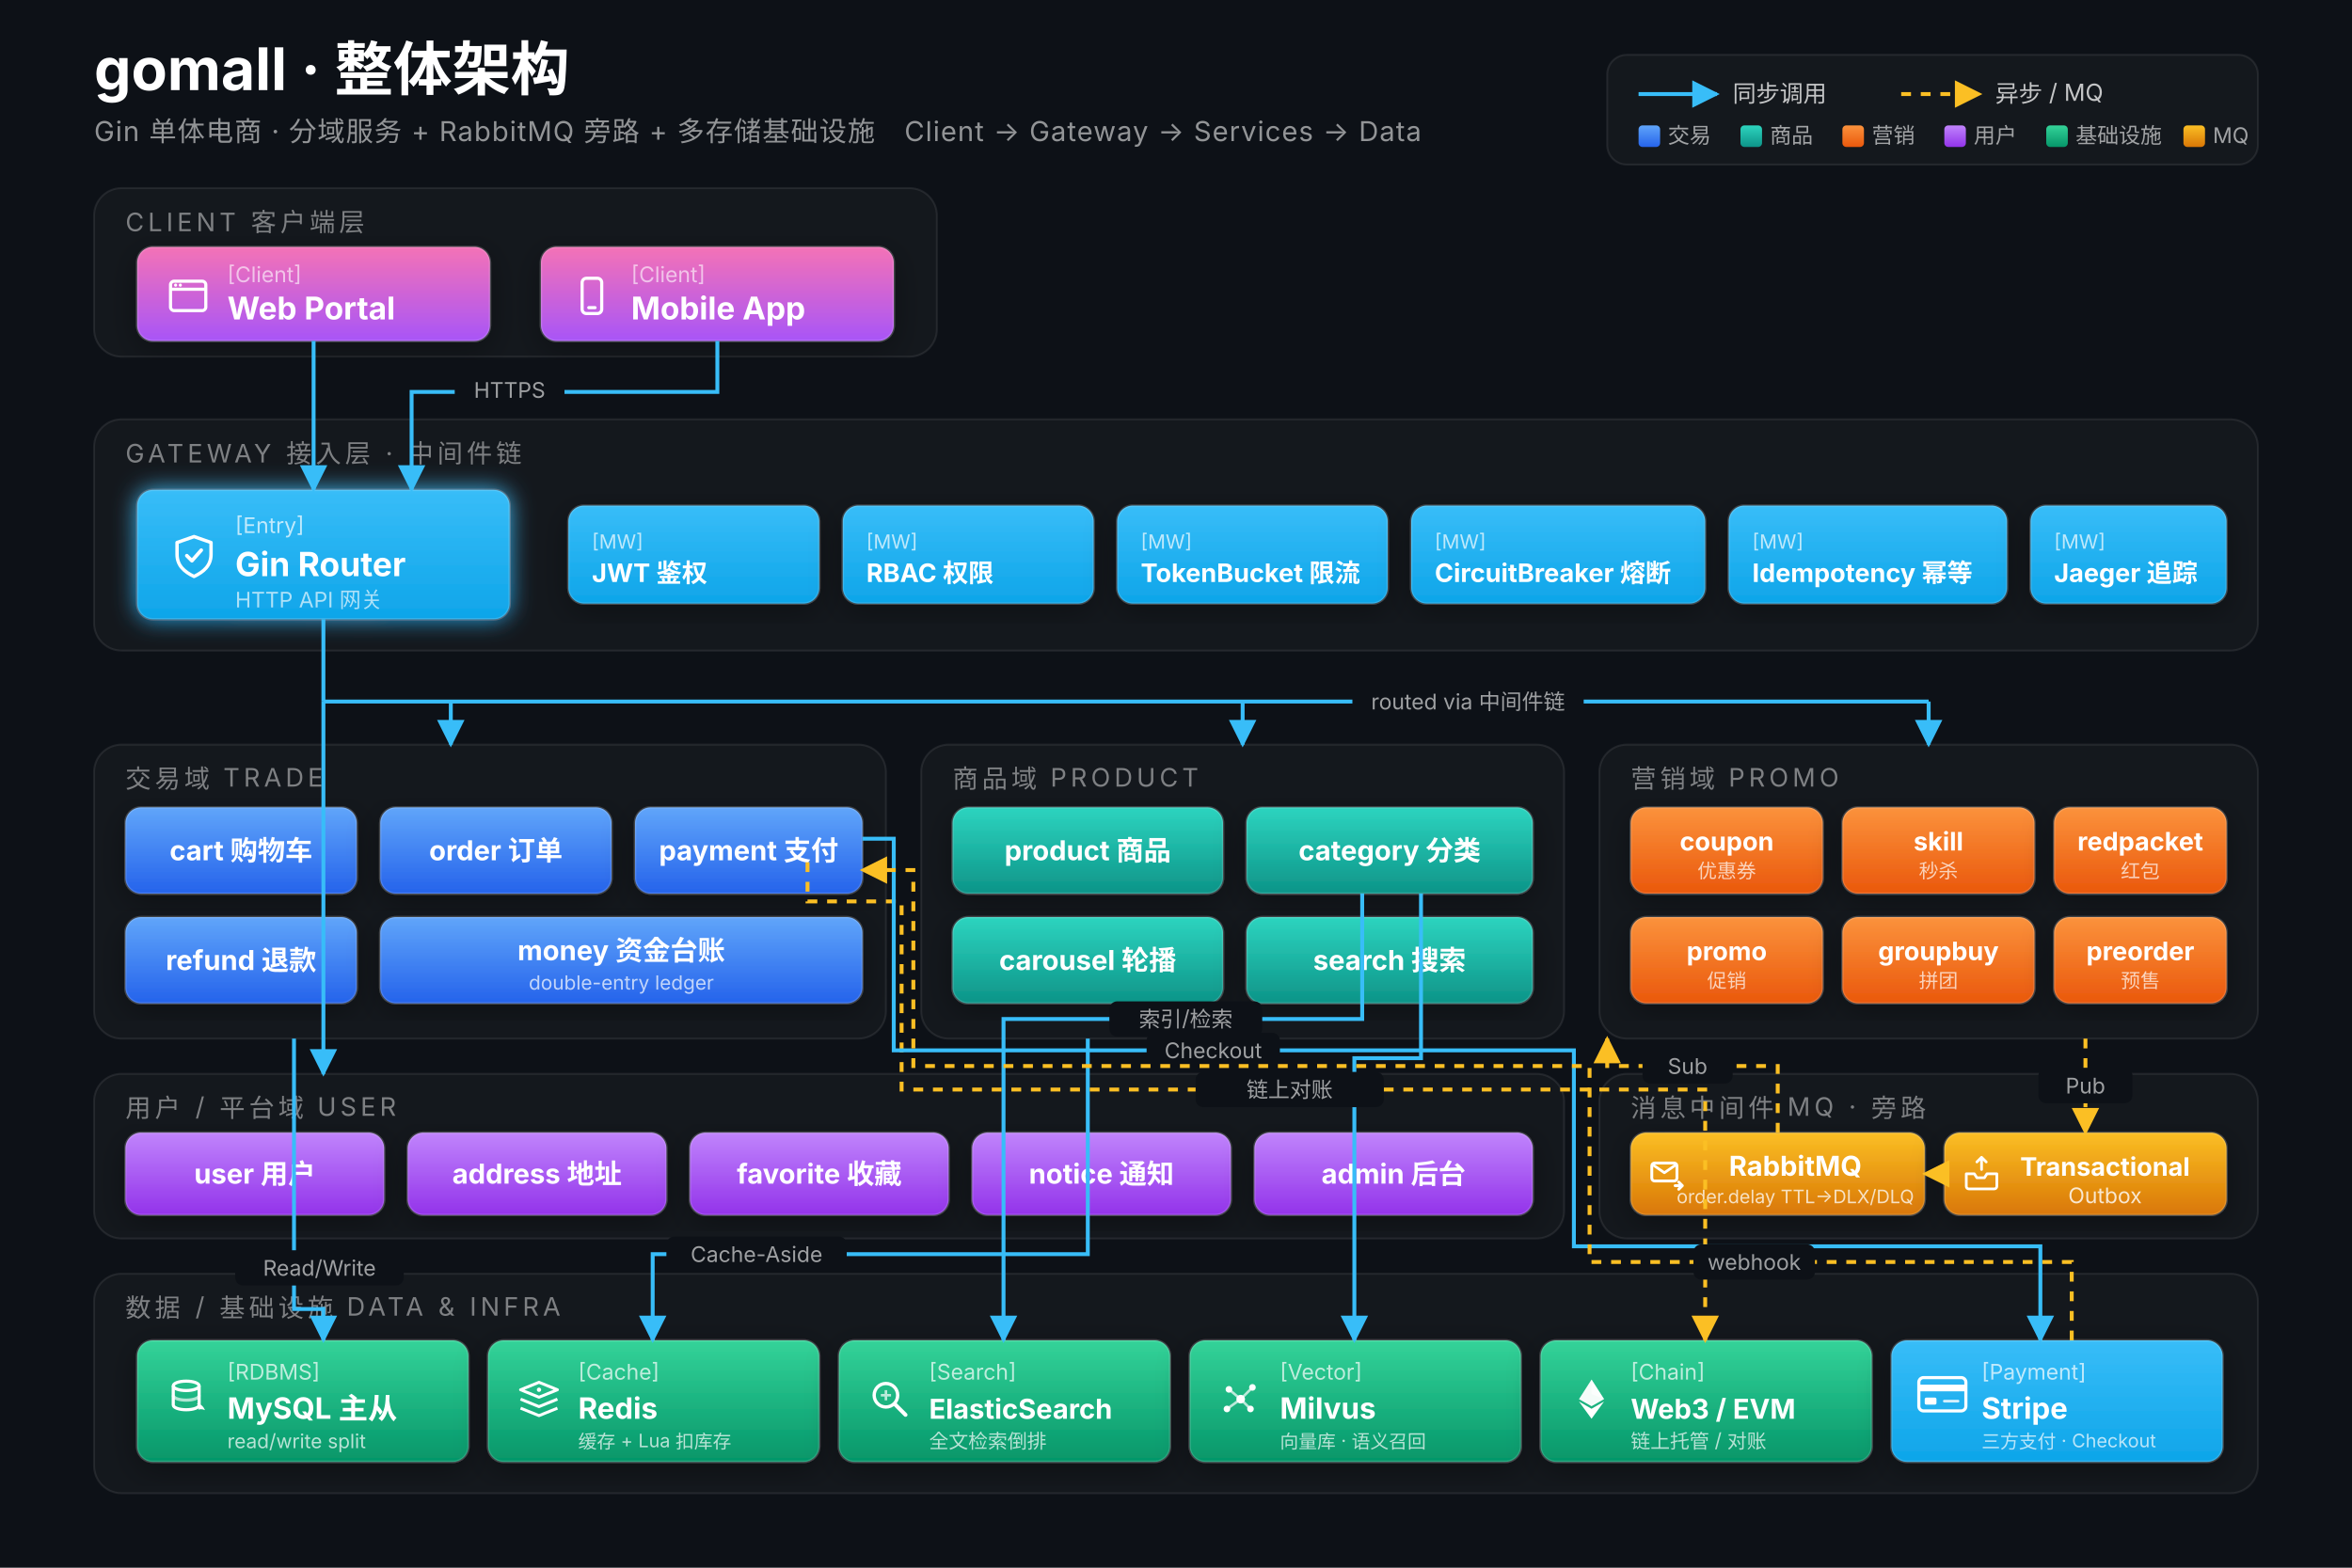
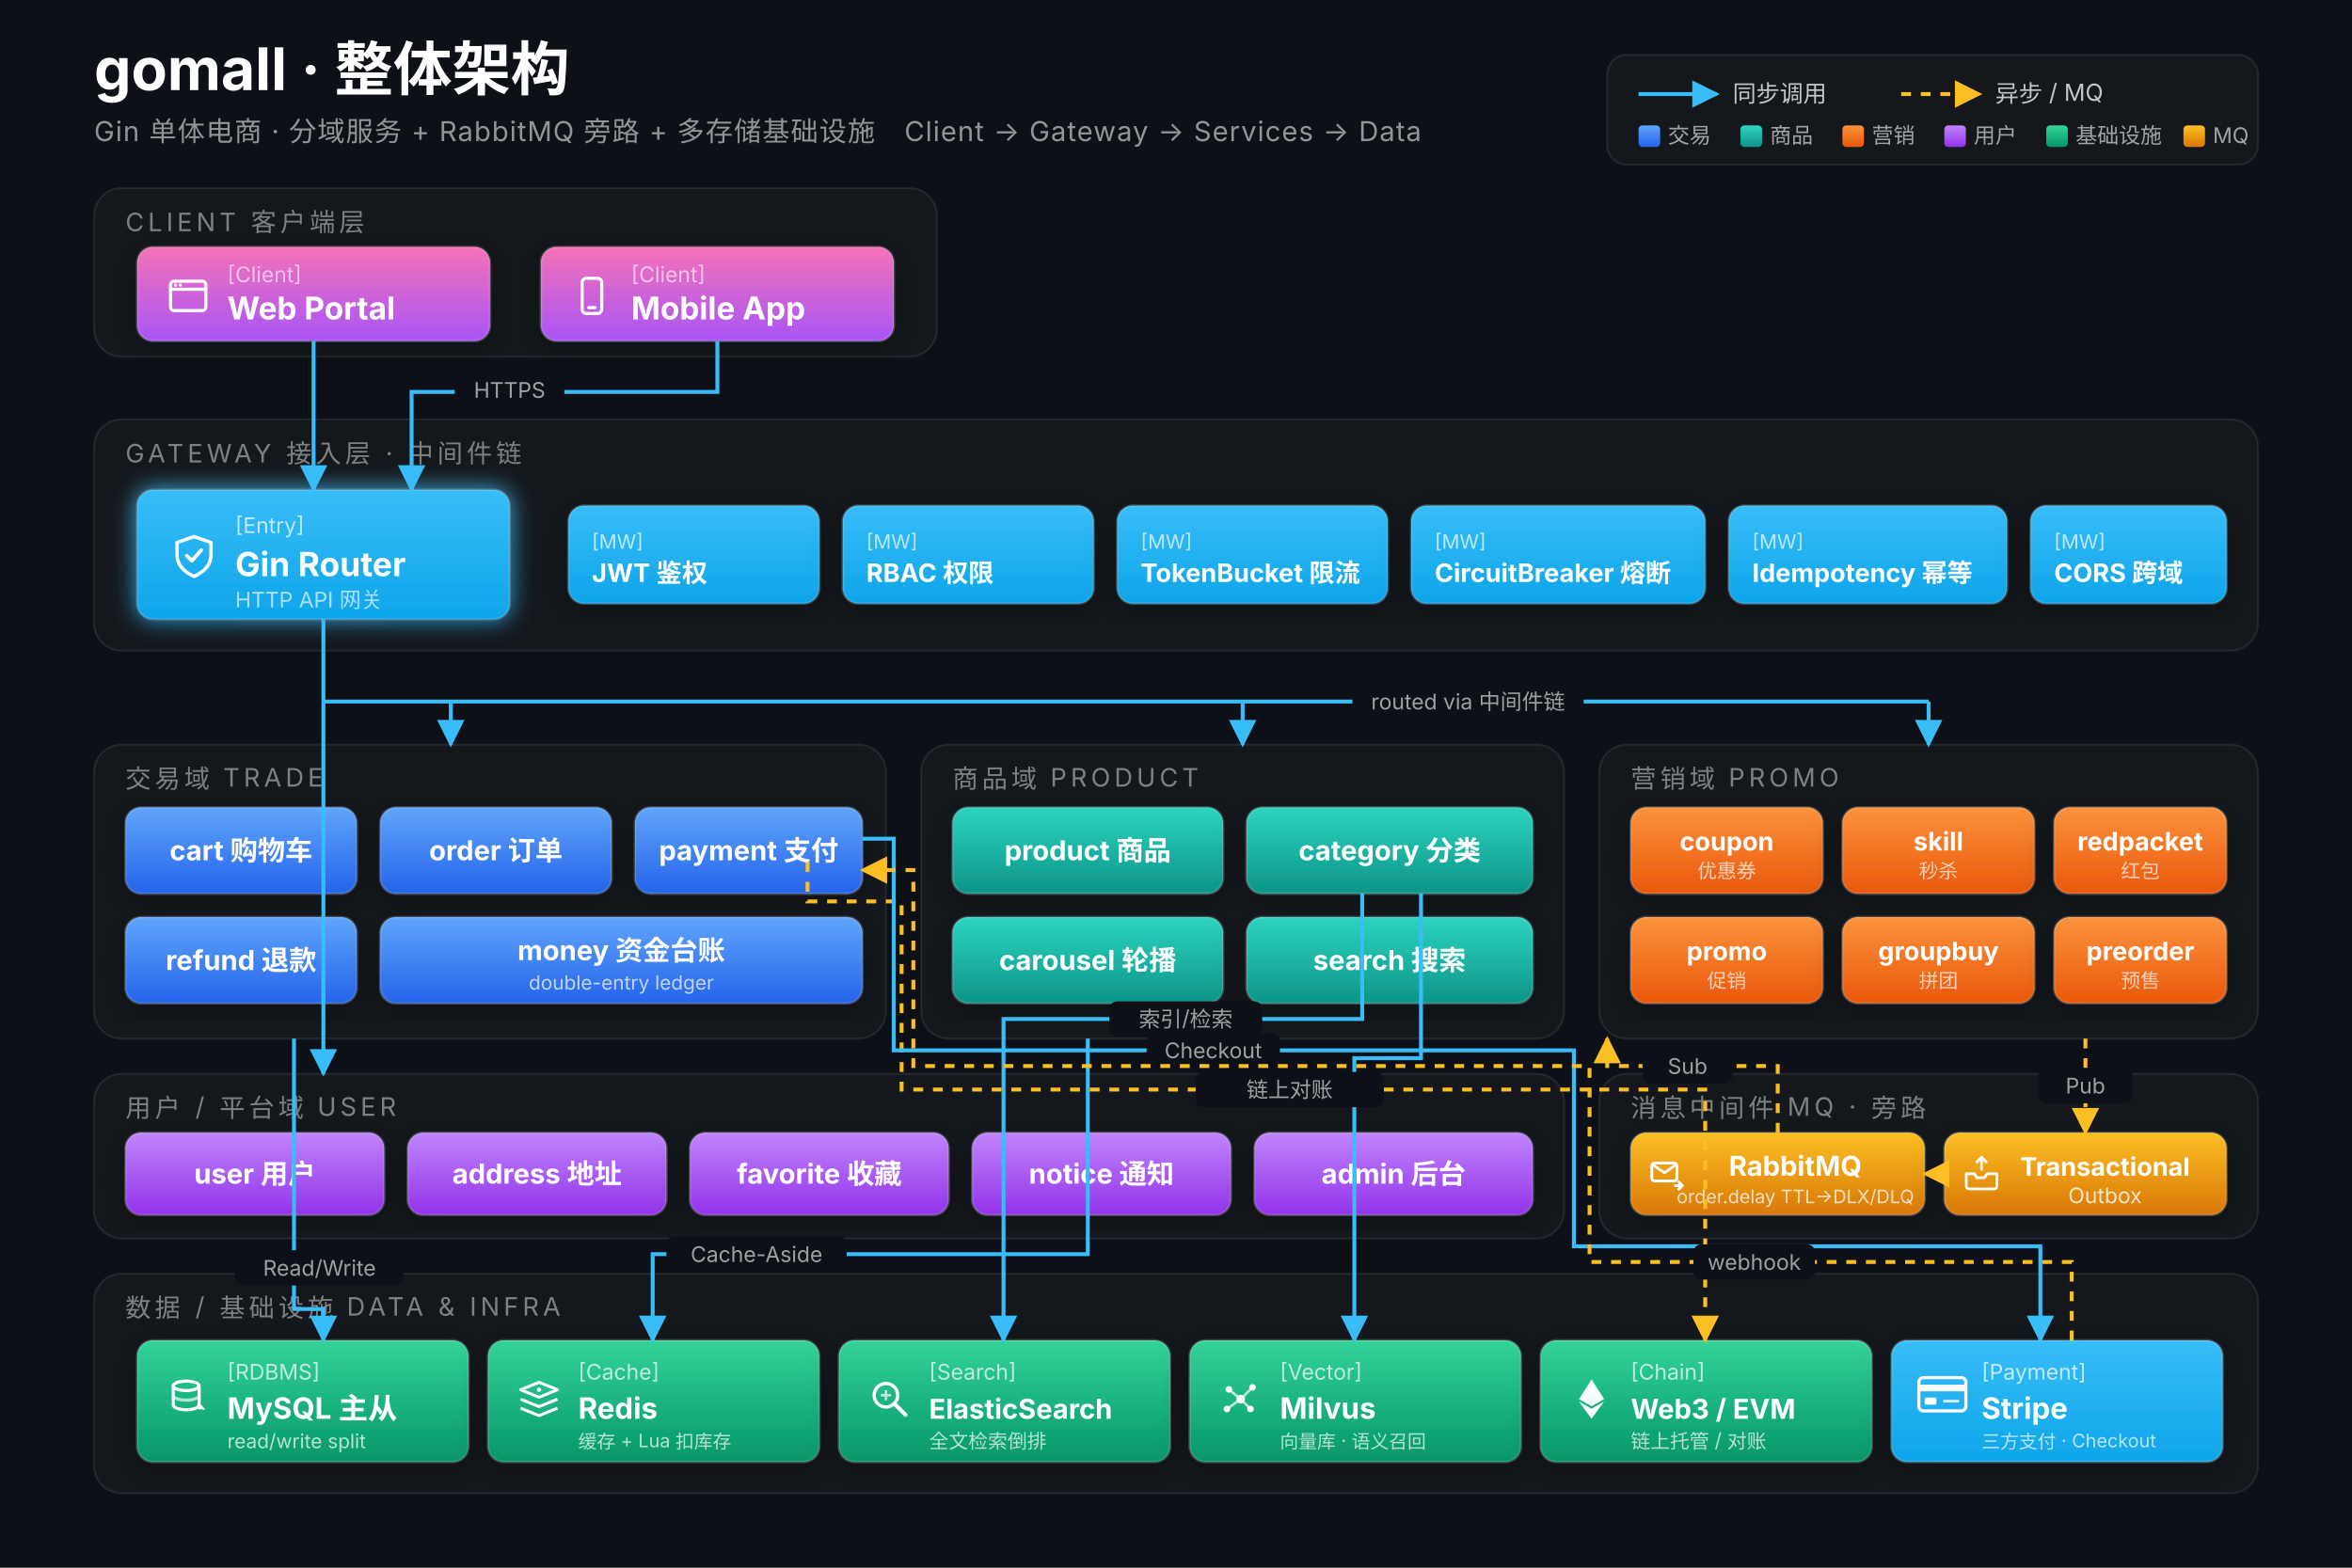
<svg xmlns="http://www.w3.org/2000/svg" viewBox="0 0 1200 800" font-family="'Inter','SF Pro Display','Segoe UI',system-ui,sans-serif">
  <defs>
    <linearGradient id="gClient" x1="0" y1="0" x2="0" y2="1">
      <stop offset="0" stop-color="#f472b6" />
      <stop offset="1" stop-color="#a855f7" />
    </linearGradient>
    <linearGradient id="gGate" x1="0" y1="0" x2="0" y2="1">
      <stop offset="0" stop-color="#38bdf8" />
      <stop offset="1" stop-color="#0ea5e9" />
    </linearGradient>
    <linearGradient id="gTrade" x1="0" y1="0" x2="0" y2="1">
      <stop offset="0" stop-color="#60a5fa" />
      <stop offset="1" stop-color="#2563eb" />
    </linearGradient>
    <linearGradient id="gProduct" x1="0" y1="0" x2="0" y2="1">
      <stop offset="0" stop-color="#2dd4bf" />
      <stop offset="1" stop-color="#0d9488" />
    </linearGradient>
    <linearGradient id="gPromo" x1="0" y1="0" x2="0" y2="1">
      <stop offset="0" stop-color="#fb923c" />
      <stop offset="1" stop-color="#ea580c" />
    </linearGradient>
    <linearGradient id="gUser" x1="0" y1="0" x2="0" y2="1">
      <stop offset="0" stop-color="#c084fc" />
      <stop offset="1" stop-color="#9333ea" />
    </linearGradient>
    <linearGradient id="gData" x1="0" y1="0" x2="0" y2="1">
      <stop offset="0" stop-color="#34d399" />
      <stop offset="1" stop-color="#059669" />
    </linearGradient>
    <linearGradient id="gMQ" x1="0" y1="0" x2="0" y2="1">
      <stop offset="0" stop-color="#fbbf24" />
      <stop offset="1" stop-color="#d97706" />
    </linearGradient>
    <filter id="shadow" x="-20%" y="-20%" width="140%" height="140%">
      <feDropShadow dx="0" dy="4" stdDeviation="8" flood-color="#000000" flood-opacity="0.35" />
    </filter>
    <filter id="glow" x="-50%" y="-50%" width="200%" height="200%">
      <feGaussianBlur stdDeviation="6" result="b" />
      <feMerge>
        <feMergeNode in="b" />
        <feMergeNode in="SourceGraphic" />
      </feMerge>
    </filter>
    <marker id="arrow" viewBox="0 0 10 10" refX="9" refY="5" markerWidth="7" markerHeight="7" orient="auto-start-reverse">
      <path d="M0,0 L10,5 L0,10 z" fill="#38bdf8" />
    </marker>
    <marker id="arrowA" viewBox="0 0 10 10" refX="9" refY="5" markerWidth="7" markerHeight="7" orient="auto-start-reverse">
      <path d="M0,0 L10,5 L0,10 z" fill="#fbbf24" />
    </marker>
    <symbol id="ic-mysql" viewBox="0 0 24 24">
      <g fill="none" stroke="#ffffff" stroke-width="1.6" stroke-linejoin="round">
        <ellipse cx="11" cy="5.2" rx="6.6" ry="2.4" />
        <path d="M4.4 5.2 V15 c0 1.33 2.96 2.4 6.6 2.4 s6.6-1.07 6.6-2.4 V5.2" />
        <path d="M4.4 10.1 c0 1.33 2.96 2.4 6.6 2.4 s6.6-1.07 6.6-2.4" stroke-opacity="0.65" />
      </g>
      <path d="M16.4 14.2 c2.2 0.2 3.4 1.6 4.2 3.4 c-1.7-0.7-2.6-0.5-3.4-0.2 c0.5-1.1 0.1-2.2-0.8-3.2 z" fill="#ffffff" />
    </symbol>
    <symbol id="ic-redis" viewBox="0 0 24 24">
      <g fill="none" stroke="#ffffff" stroke-width="1.5" stroke-linejoin="round">
        <path d="M2.6 7.2 L12 3.4 L21.4 7.2 L12 11 Z" />
        <path d="M2.6 12 L12 15.8 L21.4 12" />
        <path d="M2.6 16.6 L12 20.4 L21.4 16.6" />
      </g>
      <circle cx="12" cy="7.2" r="1.1" fill="#ffffff" />
    </symbol>
    <symbol id="ic-rabbitmq" viewBox="0 0 24 24">
      <rect x="3" y="6" width="14" height="10" rx="1.6" fill="none" stroke="#ffffff" stroke-width="1.6" />
      <path d="M3.6 7 L10 11.4 L16.4 7" fill="none" stroke="#ffffff" stroke-width="1.5" stroke-linejoin="round" />
      <path d="M16 18.6 h4 m0 0 l-2-2 m2 2 l-2 2" fill="none" stroke="#ffffff" stroke-width="1.6" stroke-linecap="round" stroke-linejoin="round" />
    </symbol>
    <symbol id="ic-es" viewBox="0 0 24 24">
      <circle cx="10" cy="10" r="6" fill="none" stroke="#ffffff" stroke-width="1.7" />
      <path d="M14.6 14.6 L20 20" stroke="#ffffff" stroke-width="2" stroke-linecap="round" />
      <path d="M7.4 10 h5.2 M10 7.4 v5.2" stroke="#ffffff" stroke-width="1.3" stroke-opacity="0.7" />
    </symbol>
    <symbol id="ic-milvus" viewBox="0 0 24 24">
      <g stroke="#ffffff" stroke-width="1.3" stroke-opacity="0.7">
        <path d="M6 7 L12 12 M18 6 L12 12 M5 17 L12 12 M17 17 L12 12" />
      </g>
      <g fill="#ffffff">
        <circle cx="6" cy="7" r="1.7" />
        <circle cx="18" cy="6" r="1.7" />
        <circle cx="5" cy="17" r="1.7" />
        <circle cx="17" cy="17" r="1.7" />
        <circle cx="12" cy="12" r="2.2" />
      </g>
    </symbol>
    <symbol id="ic-web3" viewBox="0 0 24 24">
      <g fill="#ffffff">
        <path d="M12 2 L18.4 12 L12 15.6 L5.6 12 Z" fill-opacity="0.95" />
        <path d="M12 2 L18.4 12 L12 9.4 Z" fill-opacity="0.6" />
        <path d="M12 16.9 L18.4 13.2 L12 22 L5.6 13.2 Z" />
      </g>
    </symbol>
    <symbol id="ic-web" viewBox="0 0 24 24">
      <rect x="3" y="4.5" width="18" height="15" rx="1.8" fill="none" stroke="#ffffff" stroke-width="1.6" />
      <path d="M3 8.6 H21" stroke="#ffffff" stroke-width="1.6" />
      <g fill="#ffffff">
        <circle cx="5.6" cy="6.5" r="0.8" />
        <circle cx="8" cy="6.5" r="0.8" />
      </g>
    </symbol>
    <symbol id="ic-mobile" viewBox="0 0 24 24">
      <rect x="7" y="3" width="10" height="18" rx="2.2" fill="none" stroke="#ffffff" stroke-width="1.6" />
      <path d="M10.4 18 h3.2" stroke="#ffffff" stroke-width="1.6" stroke-linecap="round" />
    </symbol>
    <symbol id="ic-gateway" viewBox="0 0 24 24">
      <path d="M12 2.6 L20 5.4 V11 c0 5.2-3.4 8.2-8 10.4 C7.4 19.2 4 16.2 4 11 V5.4 Z" fill="none" stroke="#ffffff" stroke-width="1.6" stroke-linejoin="round" />
      <path d="M8.6 11.6 L11 14 L15.4 9" fill="none" stroke="#ffffff" stroke-width="1.7" stroke-linecap="round" stroke-linejoin="round" />
    </symbol>
    <symbol id="ic-outbox" viewBox="0 0 24 24">
      <path d="M3.5 12 H8 l1.4 2.2 h4.2 L15 12 h5.5 V19 a1.4 1.4 0 0 1-1.4 1.4 H4.9 A1.4 1.4 0 0 1 3.5 19 Z" fill="none" stroke="#ffffff" stroke-width="1.5" stroke-linejoin="round" />
      <path d="M12 9.6 V2.8 m0 0 L9.4 5.4 M12 2.8 l2.6 2.6" fill="none" stroke="#ffffff" stroke-width="1.5" stroke-linecap="round" stroke-linejoin="round" />
    </symbol>
  </defs>
  <rect x="0" y="0" width="1200" height="800" fill="#0d1117" />
  <g>
    <text x="48" y="46" fill="#ffffff" font-size="30" font-weight="700">gomall · 整体架构</text>
    <text x="48" y="72" fill="rgba(255,255,255,0.55)" font-size="14" letter-spacing="0.5">Gin 单体电商 · 分域服务 + RabbitMQ 旁路 + 多存储基础设施　Client → Gateway → Services → Data</text>
  </g>
  <g transform="translate(820,28)">
    <rect x="0" y="0" width="332" height="56" rx="10" fill="rgba(255,255,255,0.03)" stroke="rgba(255,255,255,0.08)" />
    <line x1="16" y1="20" x2="56" y2="20" stroke="#38bdf8" stroke-width="2" marker-end="url(#arrow)" />
    <text x="64" y="24" fill="rgba(255,255,255,0.75)" font-size="12">同步调用</text>
    <line x1="150" y1="20" x2="190" y2="20" stroke="#fbbf24" stroke-width="2" stroke-dasharray="5,5" marker-end="url(#arrowA)" />
    <text x="198" y="24" fill="rgba(255,255,255,0.75)" font-size="12">异步 / MQ</text>
    <rect x="16" y="36" width="11" height="11" rx="2" fill="url(#gTrade)" />
    <text x="31" y="45" fill="rgba(255,255,255,0.6)" font-size="11">交易</text>
    <rect x="68" y="36" width="11" height="11" rx="2" fill="url(#gProduct)" />
    <text x="83" y="45" fill="rgba(255,255,255,0.6)" font-size="11">商品</text>
    <rect x="120" y="36" width="11" height="11" rx="2" fill="url(#gPromo)" />
    <text x="135" y="45" fill="rgba(255,255,255,0.6)" font-size="11">营销</text>
    <rect x="172" y="36" width="11" height="11" rx="2" fill="url(#gUser)" />
    <text x="187" y="45" fill="rgba(255,255,255,0.6)" font-size="11">用户</text>
    <rect x="224" y="36" width="11" height="11" rx="2" fill="url(#gData)" />
    <text x="239" y="45" fill="rgba(255,255,255,0.6)" font-size="11">基础设施</text>
    <rect x="294" y="36" width="11" height="11" rx="2" fill="url(#gMQ)" />
    <text x="309" y="45" fill="rgba(255,255,255,0.6)" font-size="11">MQ</text>
  </g>
  <g>
    <rect x="48" y="96" width="430" height="86" rx="14" fill="rgba(255,255,255,0.03)" stroke="rgba(255,255,255,0.08)" />
    <text x="64" y="118" fill="rgba(255,255,255,0.45)" font-size="13" letter-spacing="2">CLIENT 客户端层</text>
    <g>
      <rect x="70" y="126" width="180" height="48" rx="8" fill="url(#gClient)" stroke="rgba(255,255,255,0.16)" stroke-width="1.2" filter="url(#shadow)" />
      <use href="#ic-web" x="84" y="139" width="24" height="24" />
      <text x="116" y="144" fill="rgba(255,255,255,0.6)" font-size="11">[Client]</text>
      <text x="116" y="163" fill="#ffffff" font-size="16" font-weight="700">Web Portal</text>
    </g>
    <g>
      <rect x="276" y="126" width="180" height="48" rx="8" fill="url(#gClient)" stroke="rgba(255,255,255,0.16)" stroke-width="1.2" filter="url(#shadow)" />
      <use href="#ic-mobile" x="290" y="139" width="24" height="24" />
      <text x="322" y="144" fill="rgba(255,255,255,0.6)" font-size="11">[Client]</text>
      <text x="322" y="163" fill="#ffffff" font-size="16" font-weight="700">Mobile App</text>
    </g>
  </g>
  <g>
    <rect x="48" y="214" width="1104" height="118" rx="14" fill="rgba(255,255,255,0.03)" stroke="rgba(255,255,255,0.08)" />
    <text x="64" y="236" fill="rgba(255,255,255,0.45)" font-size="13" letter-spacing="2">GATEWAY 接入层 · 中间件链</text>
    <g filter="url(#glow)">
      <rect x="70" y="250" width="190" height="66" rx="8" fill="url(#gGate)" stroke="rgba(255,255,255,0.16)" stroke-width="1.2" />
      <use href="#ic-gateway" x="86" y="271" width="26" height="26" />
      <text x="120" y="272" fill="rgba(255,255,255,0.7)" font-size="11">[Entry]</text>
      <text x="120" y="294" fill="#ffffff" font-size="17" font-weight="700">Gin Router</text>
      <text x="120" y="310" fill="rgba(255,255,255,0.65)" font-size="11">HTTP API 网关</text>
    </g>
    <g>
      <rect x="290" y="258" width="128" height="50" rx="8" fill="url(#gGate)" stroke="rgba(255,255,255,0.16)" stroke-width="1.2" filter="url(#shadow)" />
      <text x="302" y="280" fill="rgba(255,255,255,0.7)" font-size="10">[MW]</text>
      <text x="302" y="297" fill="#ffffff" font-size="13" font-weight="700">JWT 鉴权</text>
    </g>
    <g>
      <rect x="430" y="258" width="128" height="50" rx="8" fill="url(#gGate)" stroke="rgba(255,255,255,0.16)" stroke-width="1.2" filter="url(#shadow)" />
      <text x="442" y="280" fill="rgba(255,255,255,0.7)" font-size="10">[MW]</text>
      <text x="442" y="297" fill="#ffffff" font-size="13" font-weight="700">RBAC 权限</text>
    </g>
    <g>
      <rect x="570" y="258" width="138" height="50" rx="8" fill="url(#gGate)" stroke="rgba(255,255,255,0.16)" stroke-width="1.2" filter="url(#shadow)" />
      <text x="582" y="280" fill="rgba(255,255,255,0.7)" font-size="10">[MW]</text>
      <text x="582" y="297" fill="#ffffff" font-size="13" font-weight="700">TokenBucket 限流</text>
    </g>
    <g>
      <rect x="720" y="258" width="150" height="50" rx="8" fill="url(#gGate)" stroke="rgba(255,255,255,0.16)" stroke-width="1.2" filter="url(#shadow)" />
      <text x="732" y="280" fill="rgba(255,255,255,0.7)" font-size="10">[MW]</text>
      <text x="732" y="297" fill="#ffffff" font-size="13" font-weight="700">CircuitBreaker 熔断</text>
    </g>
    <g>
      <rect x="882" y="258" width="142" height="50" rx="8" fill="url(#gGate)" stroke="rgba(255,255,255,0.16)" stroke-width="1.2" filter="url(#shadow)" />
      <text x="894" y="280" fill="rgba(255,255,255,0.7)" font-size="10">[MW]</text>
      <text x="894" y="297" fill="#ffffff" font-size="13" font-weight="700">Idempotency 幂等</text>
    </g>
    <g>
      <rect x="1036" y="258" width="100" height="50" rx="8" fill="url(#gGate)" stroke="rgba(255,255,255,0.16)" stroke-width="1.2" filter="url(#shadow)" />
      <text x="1048" y="280" fill="rgba(255,255,255,0.7)" font-size="10">[MW]</text>
-       <text x="1048" y="297" fill="#ffffff" font-size="13" font-weight="700">Jaeger 追踪</text>
+       <text x="1048" y="297" fill="#ffffff" font-size="13" font-weight="700">CORS 跨域</text>
    </g>
  </g>
  <g>
    <rect x="48" y="380" width="404" height="150" rx="14" fill="rgba(255,255,255,0.03)" stroke="rgba(255,255,255,0.08)" />
    <text x="64" y="402" fill="rgba(255,255,255,0.45)" font-size="13" letter-spacing="2">交易域 TRADE</text>
    <g>
      <rect x="64" y="412" width="118" height="44" rx="8" fill="url(#gTrade)" stroke="rgba(255,255,255,0.16)" stroke-width="1.2" filter="url(#shadow)" />
      <text x="123" y="439" fill="#ffffff" font-size="14" font-weight="700" text-anchor="middle">cart 购物车</text>
    </g>
    <g>
      <rect x="194" y="412" width="118" height="44" rx="8" fill="url(#gTrade)" stroke="rgba(255,255,255,0.16)" stroke-width="1.2" filter="url(#shadow)" />
      <text x="253" y="439" fill="#ffffff" font-size="14" font-weight="700" text-anchor="middle">order 订单</text>
    </g>
    <g>
      <rect x="324" y="412" width="116" height="44" rx="8" fill="url(#gTrade)" stroke="rgba(255,255,255,0.16)" stroke-width="1.2" filter="url(#shadow)" />
      <text x="382" y="439" fill="#ffffff" font-size="14" font-weight="700" text-anchor="middle">payment 支付</text>
    </g>
    <g>
      <rect x="64" y="468" width="118" height="44" rx="8" fill="url(#gTrade)" stroke="rgba(255,255,255,0.16)" stroke-width="1.2" filter="url(#shadow)" />
      <text x="123" y="495" fill="#ffffff" font-size="14" font-weight="700" text-anchor="middle">refund 退款</text>
    </g>
    <g>
      <rect x="194" y="468" width="246" height="44" rx="8" fill="url(#gTrade)" stroke="rgba(255,255,255,0.16)" stroke-width="1.2" filter="url(#shadow)" />
      <text x="317" y="490" fill="#ffffff" font-size="14" font-weight="700" text-anchor="middle">money 资金台账</text>
      <text x="317" y="505" fill="rgba(255,255,255,0.7)" font-size="10" text-anchor="middle">double-entry ledger</text>
    </g>
  </g>
  <g>
    <rect x="470" y="380" width="328" height="150" rx="14" fill="rgba(255,255,255,0.03)" stroke="rgba(255,255,255,0.08)" />
    <text x="486" y="402" fill="rgba(255,255,255,0.45)" font-size="13" letter-spacing="2">商品域 PRODUCT</text>
    <g>
      <rect x="486" y="412" width="138" height="44" rx="8" fill="url(#gProduct)" stroke="rgba(255,255,255,0.16)" stroke-width="1.2" filter="url(#shadow)" />
      <text x="555" y="439" fill="#ffffff" font-size="14" font-weight="700" text-anchor="middle">product 商品</text>
    </g>
    <g>
      <rect x="636" y="412" width="146" height="44" rx="8" fill="url(#gProduct)" stroke="rgba(255,255,255,0.16)" stroke-width="1.2" filter="url(#shadow)" />
      <text x="709" y="439" fill="#ffffff" font-size="14" font-weight="700" text-anchor="middle">category 分类</text>
    </g>
    <g>
      <rect x="486" y="468" width="138" height="44" rx="8" fill="url(#gProduct)" stroke="rgba(255,255,255,0.16)" stroke-width="1.2" filter="url(#shadow)" />
      <text x="555" y="495" fill="#ffffff" font-size="14" font-weight="700" text-anchor="middle">carousel 轮播</text>
    </g>
    <g>
      <rect x="636" y="468" width="146" height="44" rx="8" fill="url(#gProduct)" stroke="rgba(255,255,255,0.16)" stroke-width="1.2" filter="url(#shadow)" />
      <text x="709" y="495" fill="#ffffff" font-size="14" font-weight="700" text-anchor="middle">search 搜索</text>
    </g>
  </g>
  <g>
    <rect x="816" y="380" width="336" height="150" rx="14" fill="rgba(255,255,255,0.03)" stroke="rgba(255,255,255,0.08)" />
    <text x="832" y="402" fill="rgba(255,255,255,0.45)" font-size="13" letter-spacing="2">营销域 PROMO</text>
    <g>
      <rect x="832" y="412" width="98" height="44" rx="8" fill="url(#gPromo)" stroke="rgba(255,255,255,0.16)" stroke-width="1.2" filter="url(#shadow)" />
      <text x="881" y="434" fill="#ffffff" font-size="13" font-weight="700" text-anchor="middle">coupon</text>
      <text x="881" y="448" fill="rgba(255,255,255,0.7)" font-size="10" text-anchor="middle">优惠券</text>
    </g>
    <g>
      <rect x="940" y="412" width="98" height="44" rx="8" fill="url(#gPromo)" stroke="rgba(255,255,255,0.16)" stroke-width="1.2" filter="url(#shadow)" />
      <text x="989" y="434" fill="#ffffff" font-size="13" font-weight="700" text-anchor="middle">skill</text>
      <text x="989" y="448" fill="rgba(255,255,255,0.7)" font-size="10" text-anchor="middle">秒杀</text>
    </g>
    <g>
      <rect x="1048" y="412" width="88" height="44" rx="8" fill="url(#gPromo)" stroke="rgba(255,255,255,0.16)" stroke-width="1.2" filter="url(#shadow)" />
      <text x="1092" y="434" fill="#ffffff" font-size="13" font-weight="700" text-anchor="middle">redpacket</text>
      <text x="1092" y="448" fill="rgba(255,255,255,0.7)" font-size="10" text-anchor="middle">红包</text>
    </g>
    <g>
      <rect x="832" y="468" width="98" height="44" rx="8" fill="url(#gPromo)" stroke="rgba(255,255,255,0.16)" stroke-width="1.2" filter="url(#shadow)" />
      <text x="881" y="490" fill="#ffffff" font-size="13" font-weight="700" text-anchor="middle">promo</text>
      <text x="881" y="504" fill="rgba(255,255,255,0.7)" font-size="10" text-anchor="middle">促销</text>
    </g>
    <g>
      <rect x="940" y="468" width="98" height="44" rx="8" fill="url(#gPromo)" stroke="rgba(255,255,255,0.16)" stroke-width="1.2" filter="url(#shadow)" />
      <text x="989" y="490" fill="#ffffff" font-size="13" font-weight="700" text-anchor="middle">groupbuy</text>
      <text x="989" y="504" fill="rgba(255,255,255,0.7)" font-size="10" text-anchor="middle">拼团</text>
    </g>
    <g>
      <rect x="1048" y="468" width="88" height="44" rx="8" fill="url(#gPromo)" stroke="rgba(255,255,255,0.16)" stroke-width="1.2" filter="url(#shadow)" />
      <text x="1092" y="490" fill="#ffffff" font-size="13" font-weight="700" text-anchor="middle">preorder</text>
      <text x="1092" y="504" fill="rgba(255,255,255,0.7)" font-size="10" text-anchor="middle">预售</text>
    </g>
  </g>
  <g>
    <rect x="48" y="548" width="750" height="84" rx="14" fill="rgba(255,255,255,0.03)" stroke="rgba(255,255,255,0.08)" />
    <text x="64" y="570" fill="rgba(255,255,255,0.45)" font-size="13" letter-spacing="2">用户 / 平台域 USER</text>
    <g>
      <rect x="64" y="578" width="132" height="42" rx="8" fill="url(#gUser)" stroke="rgba(255,255,255,0.16)" stroke-width="1.2" filter="url(#shadow)" />
      <text x="130" y="604" fill="#ffffff" font-size="14" font-weight="700" text-anchor="middle">user 用户</text>
    </g>
    <g>
      <rect x="208" y="578" width="132" height="42" rx="8" fill="url(#gUser)" stroke="rgba(255,255,255,0.16)" stroke-width="1.2" filter="url(#shadow)" />
      <text x="274" y="604" fill="#ffffff" font-size="14" font-weight="700" text-anchor="middle">address 地址</text>
    </g>
    <g>
      <rect x="352" y="578" width="132" height="42" rx="8" fill="url(#gUser)" stroke="rgba(255,255,255,0.16)" stroke-width="1.2" filter="url(#shadow)" />
      <text x="418" y="604" fill="#ffffff" font-size="14" font-weight="700" text-anchor="middle">favorite 收藏</text>
    </g>
    <g>
      <rect x="496" y="578" width="132" height="42" rx="8" fill="url(#gUser)" stroke="rgba(255,255,255,0.16)" stroke-width="1.2" filter="url(#shadow)" />
      <text x="562" y="604" fill="#ffffff" font-size="14" font-weight="700" text-anchor="middle">notice 通知</text>
    </g>
    <g>
      <rect x="640" y="578" width="142" height="42" rx="8" fill="url(#gUser)" stroke="rgba(255,255,255,0.16)" stroke-width="1.2" filter="url(#shadow)" />
      <text x="711" y="604" fill="#ffffff" font-size="14" font-weight="700" text-anchor="middle">admin 后台</text>
    </g>
  </g>
  <g>
    <rect x="816" y="548" width="336" height="84" rx="14" fill="rgba(255,255,255,0.03)" stroke="rgba(255,255,255,0.08)" />
    <text x="832" y="570" fill="rgba(255,255,255,0.45)" font-size="13" letter-spacing="2">消息中间件 MQ · 旁路</text>
    <g>
      <rect x="832" y="578" width="150" height="42" rx="8" fill="url(#gMQ)" stroke="rgba(255,255,255,0.16)" stroke-width="1.2" filter="url(#shadow)" />
      <use href="#ic-rabbitmq" x="840" y="588" width="22" height="22" />
      <text x="916" y="600" fill="#ffffff" font-size="14" font-weight="700" text-anchor="middle">RabbitMQ</text>
      <text x="916" y="614" fill="rgba(255,255,255,0.75)" font-size="9.5" text-anchor="middle">order.delay TTL→DLX/DLQ</text>
    </g>
    <g>
      <rect x="992" y="578" width="144" height="42" rx="8" fill="url(#gMQ)" stroke="rgba(255,255,255,0.16)" stroke-width="1.2" filter="url(#shadow)" />
      <use href="#ic-outbox" x="1000" y="588" width="22" height="22" />
      <text x="1074" y="600" fill="#ffffff" font-size="13" font-weight="700" text-anchor="middle">Transactional</text>
      <text x="1074" y="614" fill="rgba(255,255,255,0.8)" font-size="11" text-anchor="middle">Outbox</text>
    </g>
  </g>
  <g>
    <rect x="48" y="650" width="1104" height="112" rx="14" fill="rgba(255,255,255,0.03)" stroke="rgba(255,255,255,0.08)" />
    <text x="64" y="672" fill="rgba(255,255,255,0.45)" font-size="13" letter-spacing="2">数据 / 基础设施 DATA &amp; INFRA</text>
    <g>
      <rect x="70" y="684" width="169" height="62" rx="8" fill="url(#gData)" stroke="rgba(255,255,255,0.16)" stroke-width="1.2" filter="url(#shadow)" />
      <use href="#ic-mysql" x="84" y="702" width="24" height="24" />
      <text x="116" y="704" fill="rgba(255,255,255,0.7)" font-size="11">[RDBMS]</text>
      <text x="116" y="724" fill="#ffffff" font-size="15" font-weight="700">MySQL 主从</text>
      <text x="116" y="739" fill="rgba(255,255,255,0.7)" font-size="10">read/write split</text>
    </g>
    <g>
      <rect x="249" y="684" width="169" height="62" rx="8" fill="url(#gData)" stroke="rgba(255,255,255,0.16)" stroke-width="1.2" filter="url(#shadow)" />
      <use href="#ic-redis" x="263" y="702" width="24" height="24" />
      <text x="295" y="704" fill="rgba(255,255,255,0.7)" font-size="11">[Cache]</text>
      <text x="295" y="724" fill="#ffffff" font-size="15" font-weight="700">Redis</text>
      <text x="295" y="739" fill="rgba(255,255,255,0.7)" font-size="9.5">缓存 + Lua 扣库存</text>
    </g>
    <g>
      <rect x="428" y="684" width="169" height="62" rx="8" fill="url(#gData)" stroke="rgba(255,255,255,0.16)" stroke-width="1.2" filter="url(#shadow)" />
      <use href="#ic-es" x="442" y="702" width="24" height="24" />
      <text x="474" y="704" fill="rgba(255,255,255,0.7)" font-size="11">[Search]</text>
      <text x="474" y="724" fill="#ffffff" font-size="14" font-weight="700">ElasticSearch</text>
      <text x="474" y="739" fill="rgba(255,255,255,0.7)" font-size="10">全文检索倒排</text>
    </g>
    <g>
      <rect x="607" y="684" width="169" height="62" rx="8" fill="url(#gData)" stroke="rgba(255,255,255,0.16)" stroke-width="1.2" filter="url(#shadow)" />
      <use href="#ic-milvus" x="621" y="702" width="24" height="24" />
      <text x="653" y="704" fill="rgba(255,255,255,0.7)" font-size="11">[Vector]</text>
      <text x="653" y="724" fill="#ffffff" font-size="15" font-weight="700">Milvus</text>
      <text x="653" y="739" fill="rgba(255,255,255,0.7)" font-size="9.5">向量库 · 语义召回</text>
    </g>
    <g>
      <rect x="786" y="684" width="169" height="62" rx="8" fill="url(#gData)" stroke="rgba(255,255,255,0.16)" stroke-width="1.2" filter="url(#shadow)" />
      <use href="#ic-web3" x="800" y="702" width="24" height="24" />
      <text x="832" y="704" fill="rgba(255,255,255,0.7)" font-size="11">[Chain]</text>
      <text x="832" y="724" fill="#ffffff" font-size="14" font-weight="700">Web3 / EVM</text>
      <text x="832" y="739" fill="rgba(255,255,255,0.7)" font-size="10">链上托管 / 对账</text>
    </g>
    <g>
      <rect x="965" y="684" width="169" height="62" rx="8" fill="url(#gGate)" stroke="rgba(255,255,255,0.16)" stroke-width="1.2" filter="url(#shadow)" />
      <g transform="translate(979,701)">
        <rect x="0" y="2" width="24" height="17" rx="2.4" fill="none" stroke="#ffffff" stroke-width="1.6" />
        <rect x="0" y="5.6" width="24" height="3.4" fill="#ffffff" />
        <rect x="3" y="12.2" width="6" height="3.6" rx="0.8" fill="#ffffff" />
        <path d="M13 14 h7" stroke="#ffffff" stroke-width="1.4" stroke-linecap="round" stroke-opacity="0.8" />
      </g>
      <text x="1011" y="704" fill="rgba(255,255,255,0.7)" font-size="11">[Payment]</text>
      <text x="1011" y="724" fill="#ffffff" font-size="15" font-weight="700">Stripe</text>
      <text x="1011" y="739" fill="rgba(255,255,255,0.7)" font-size="9.5">三方支付 · Checkout</text>
    </g>
  </g>
  <g>
    <path d="M160,174 L160,250" stroke="#38bdf8" stroke-width="2" fill="none" marker-end="url(#arrow)" />
    <path d="M366,174 L366,200 L210,200 L210,250" stroke="#38bdf8" stroke-width="2" fill="none" marker-end="url(#arrow)" />
    <g>
      <rect x="232" y="190" width="56" height="18" rx="4" fill="#0d1117" />
      <text x="260" y="203" fill="rgba(255,255,255,0.6)" font-size="11" text-anchor="middle">HTTPS</text>
    </g>
  </g>
  <g>
    <path d="M165,316 L165,358" stroke="#38bdf8" stroke-width="2" fill="none" />
    <line x1="165" y1="358" x2="984" y2="358" stroke="#38bdf8" stroke-width="2" />
    <path d="M230,358 L230,380" stroke="#38bdf8" stroke-width="2" fill="none" marker-end="url(#arrow)" />
    <path d="M634,358 L634,380" stroke="#38bdf8" stroke-width="2" fill="none" marker-end="url(#arrow)" />
    <path d="M984,358 L984,380" stroke="#38bdf8" stroke-width="2" fill="none" marker-end="url(#arrow)" />
    <path d="M165,358 L165,548" stroke="#38bdf8" stroke-width="2" fill="none" marker-end="url(#arrow)" />
    <g>
      <rect x="690" y="349" width="118" height="18" rx="4" fill="#0d1117" />
      <text x="749" y="362" fill="rgba(255,255,255,0.6)" font-size="11" text-anchor="middle">routed via 中间件链</text>
    </g>
  </g>
  <g>
    <path d="M150,530 L150,668 L165,668 L165,684" stroke="#38bdf8" stroke-width="2" fill="none" marker-end="url(#arrow)" />
    <g>
      <rect x="120" y="638" width="86" height="18" rx="4" fill="#0d1117" />
      <text x="163" y="651" fill="rgba(255,255,255,0.6)" font-size="11" text-anchor="middle">Read/Write</text>
    </g>
  </g>
  <g>
    <path d="M555,530 L555,640 L333,640 L333,684" stroke="#38bdf8" stroke-width="2" fill="none" marker-end="url(#arrow)" />
    <g>
      <rect x="340" y="631" width="92" height="18" rx="4" fill="#0d1117" />
      <text x="386" y="644" fill="rgba(255,255,255,0.6)" font-size="11" text-anchor="middle">Cache-Aside</text>
    </g>
  </g>
  <g>
    <path d="M695,456 L695,520 L512,520 L512,684" stroke="#38bdf8" stroke-width="2" fill="none" marker-end="url(#arrow)" />
    <path d="M725,456 L725,540 L691,540 L691,684" stroke="#38bdf8" stroke-width="2" fill="none" marker-end="url(#arrow)" />
    <g>
      <rect x="566" y="511" width="78" height="18" rx="4" fill="#0d1117" />
      <text x="605" y="524" fill="rgba(255,255,255,0.6)" font-size="11" text-anchor="middle">索引/检索</text>
    </g>
  </g>
  <g>
    <path d="M1064,530 L1064,578" stroke="#fbbf24" stroke-width="2" stroke-dasharray="5,5" fill="none" marker-end="url(#arrowA)" />
    <path d="M992,599 L982,599" stroke="#fbbf24" stroke-width="2" stroke-dasharray="5,5" fill="none" marker-end="url(#arrowA)" />
    <g>
      <rect x="1040" y="545" width="48" height="18" rx="4" fill="#0d1117" />
      <text x="1064" y="558" fill="rgba(255,255,255,0.6)" font-size="11" text-anchor="middle">Pub</text>
    </g>
  </g>
  <g>
    <path d="M907,578 L907,544 L820,544 L820,530" stroke="#fbbf24" stroke-width="2" stroke-dasharray="5,5" fill="none" marker-end="url(#arrowA)" />
    <g>
      <rect x="838" y="535" width="46" height="18" rx="4" fill="#0d1117" />
      <text x="861" y="548" fill="rgba(255,255,255,0.6)" font-size="11" text-anchor="middle">Sub</text>
    </g>
  </g>
  <g>
    <path d="M412,440 L412,460 L460,460 L460,556 L870,556 L870,684" stroke="#fbbf24" stroke-width="2" stroke-dasharray="5,5" fill="none" marker-end="url(#arrowA)" />
    <g>
      <rect x="610" y="547" width="96" height="18" rx="4" fill="#0d1117" />
      <text x="658" y="560" fill="rgba(255,255,255,0.6)" font-size="11" text-anchor="middle">链上对账</text>
    </g>
  </g>
  <g>
    <path d="M440,428 L456,428 L456,536 L803,536 L803,636 L1041,636 L1041,684" stroke="#38bdf8" stroke-width="2" fill="none" marker-end="url(#arrow)" />
    <g>
      <rect x="585" y="527" width="68" height="18" rx="4" fill="#0d1117" />
      <text x="619" y="540" fill="rgba(255,255,255,0.6)" font-size="11" text-anchor="middle">Checkout</text>
    </g>
    <path d="M1057,684 L1057,644 L811,644 L811,544 L466,544 L466,444 L440,444" stroke="#fbbf24" stroke-width="2" stroke-dasharray="5,5" fill="none" marker-end="url(#arrowA)" />
    <g>
      <rect x="864" y="635" width="62" height="18" rx="4" fill="#0d1117" />
      <text x="895" y="648" fill="rgba(255,255,255,0.6)" font-size="11" text-anchor="middle">webhook</text>
    </g>
  </g>
</svg>
